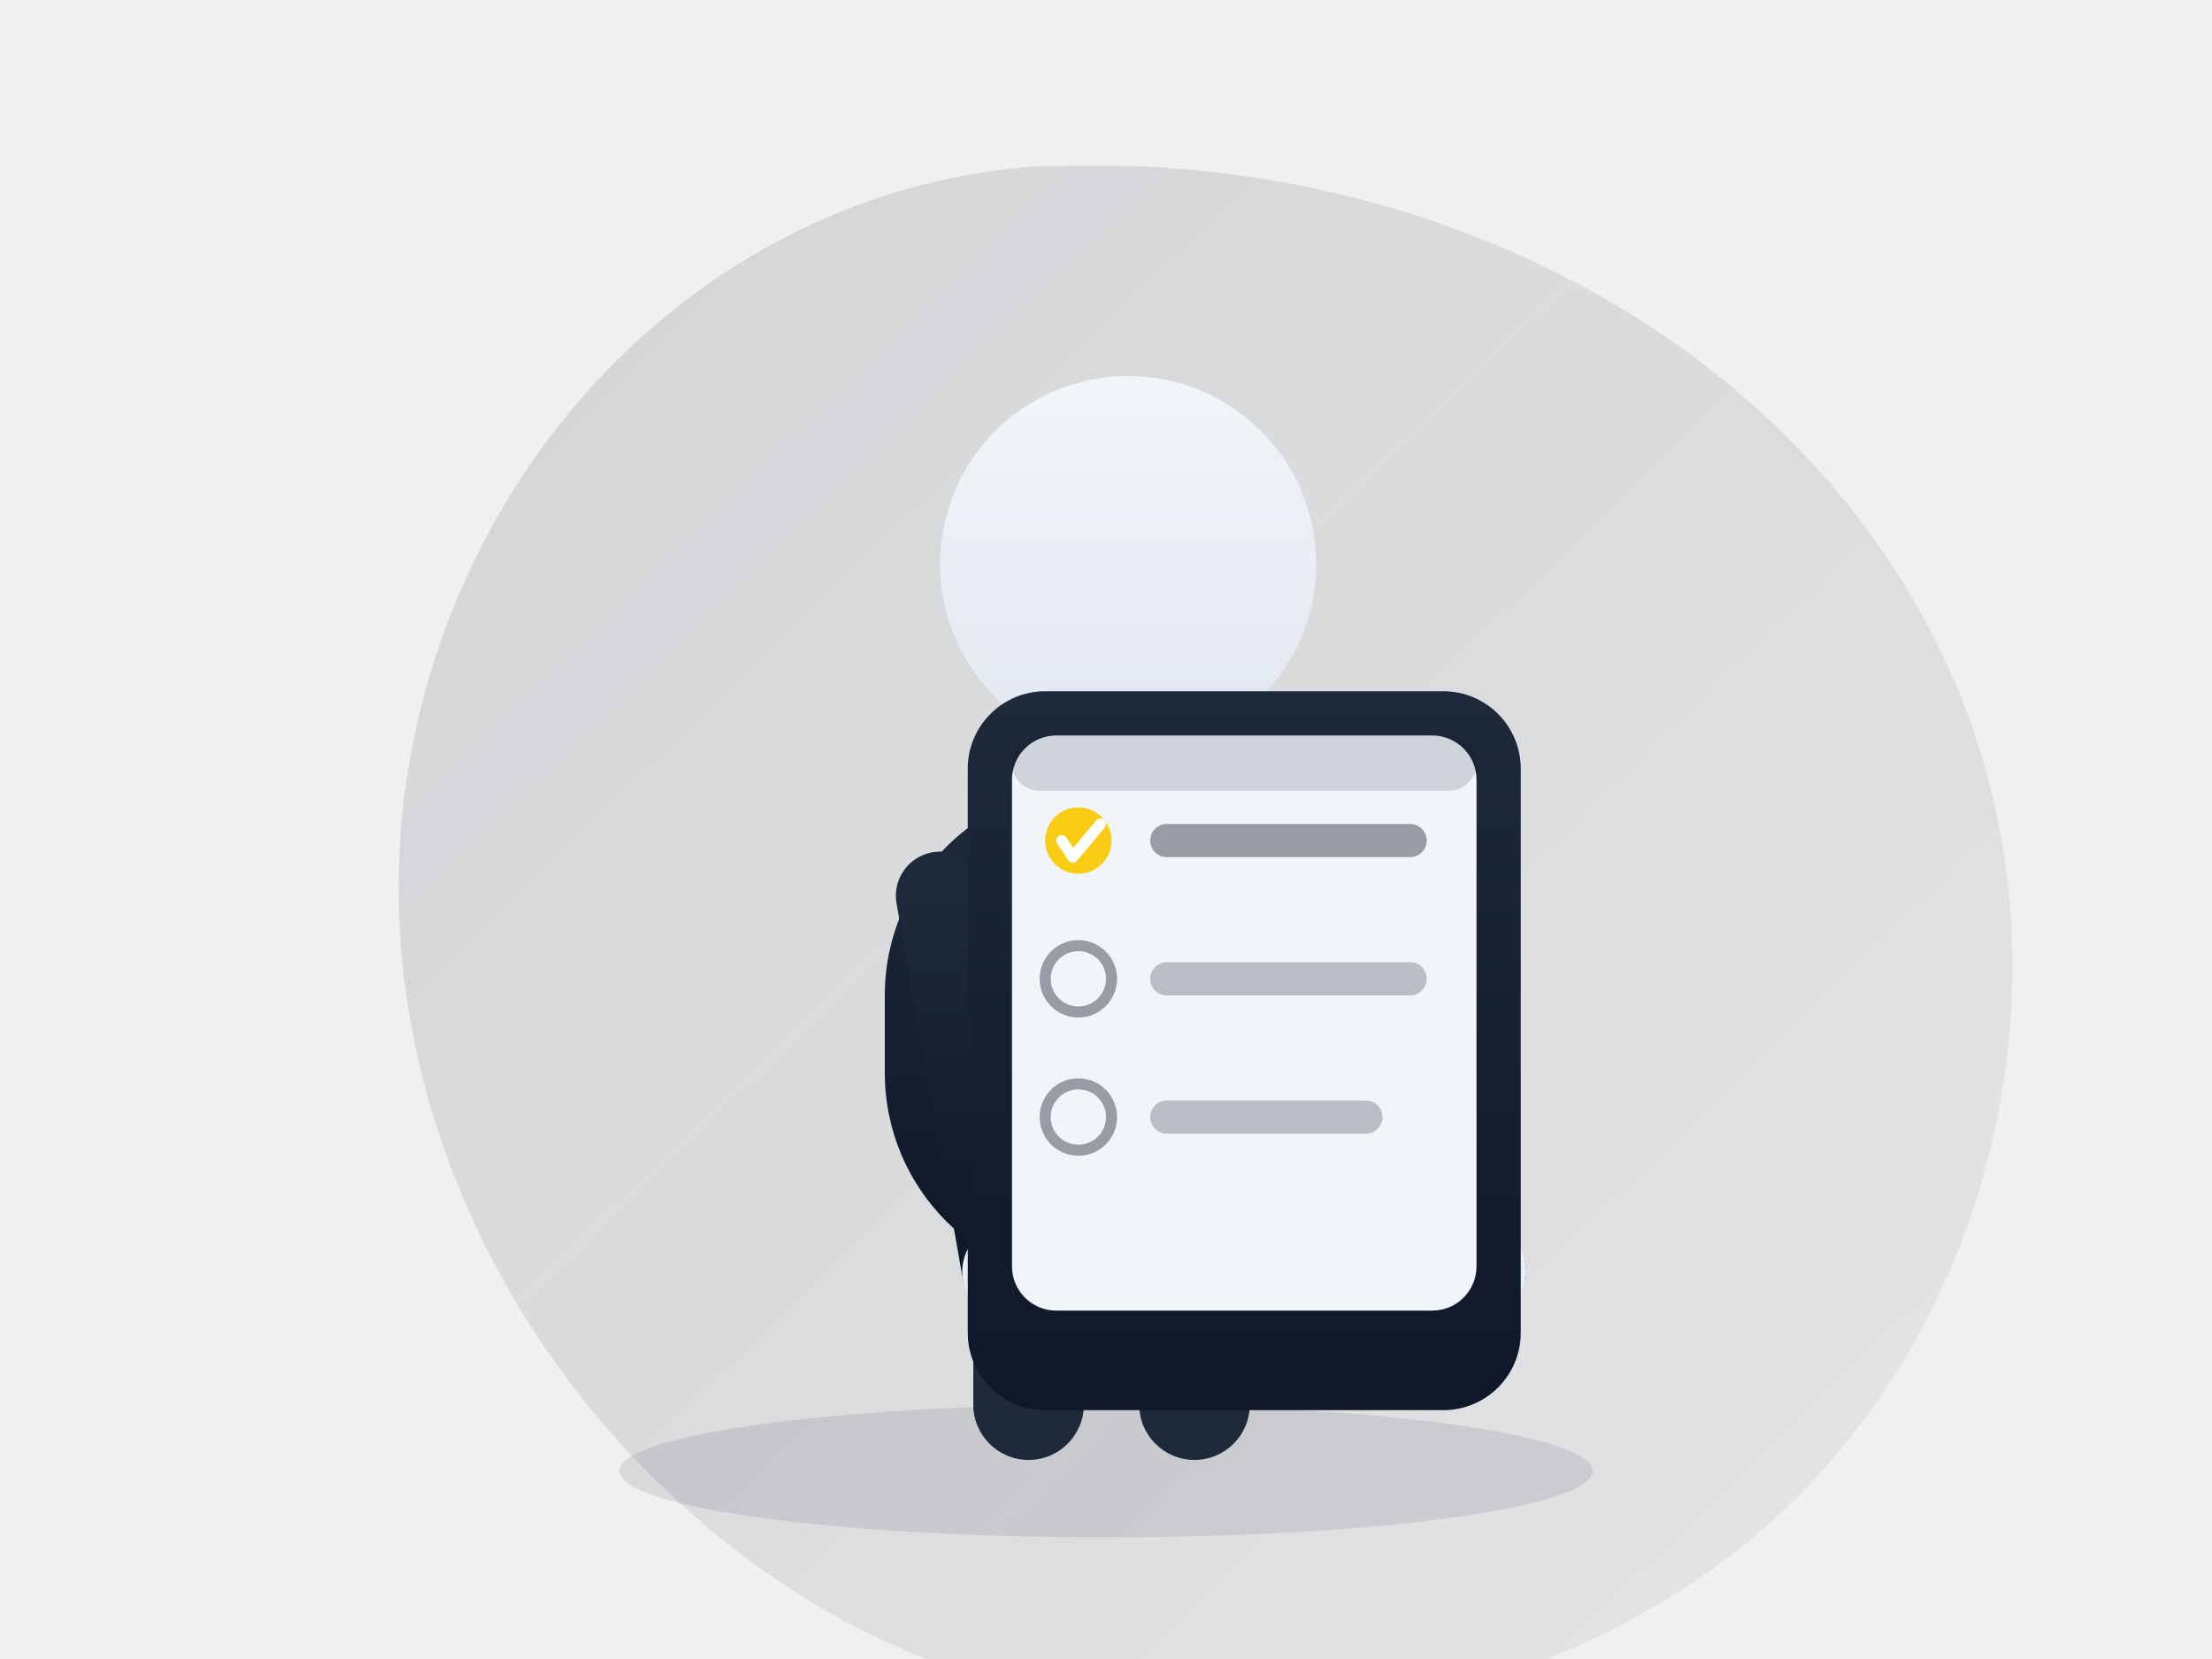
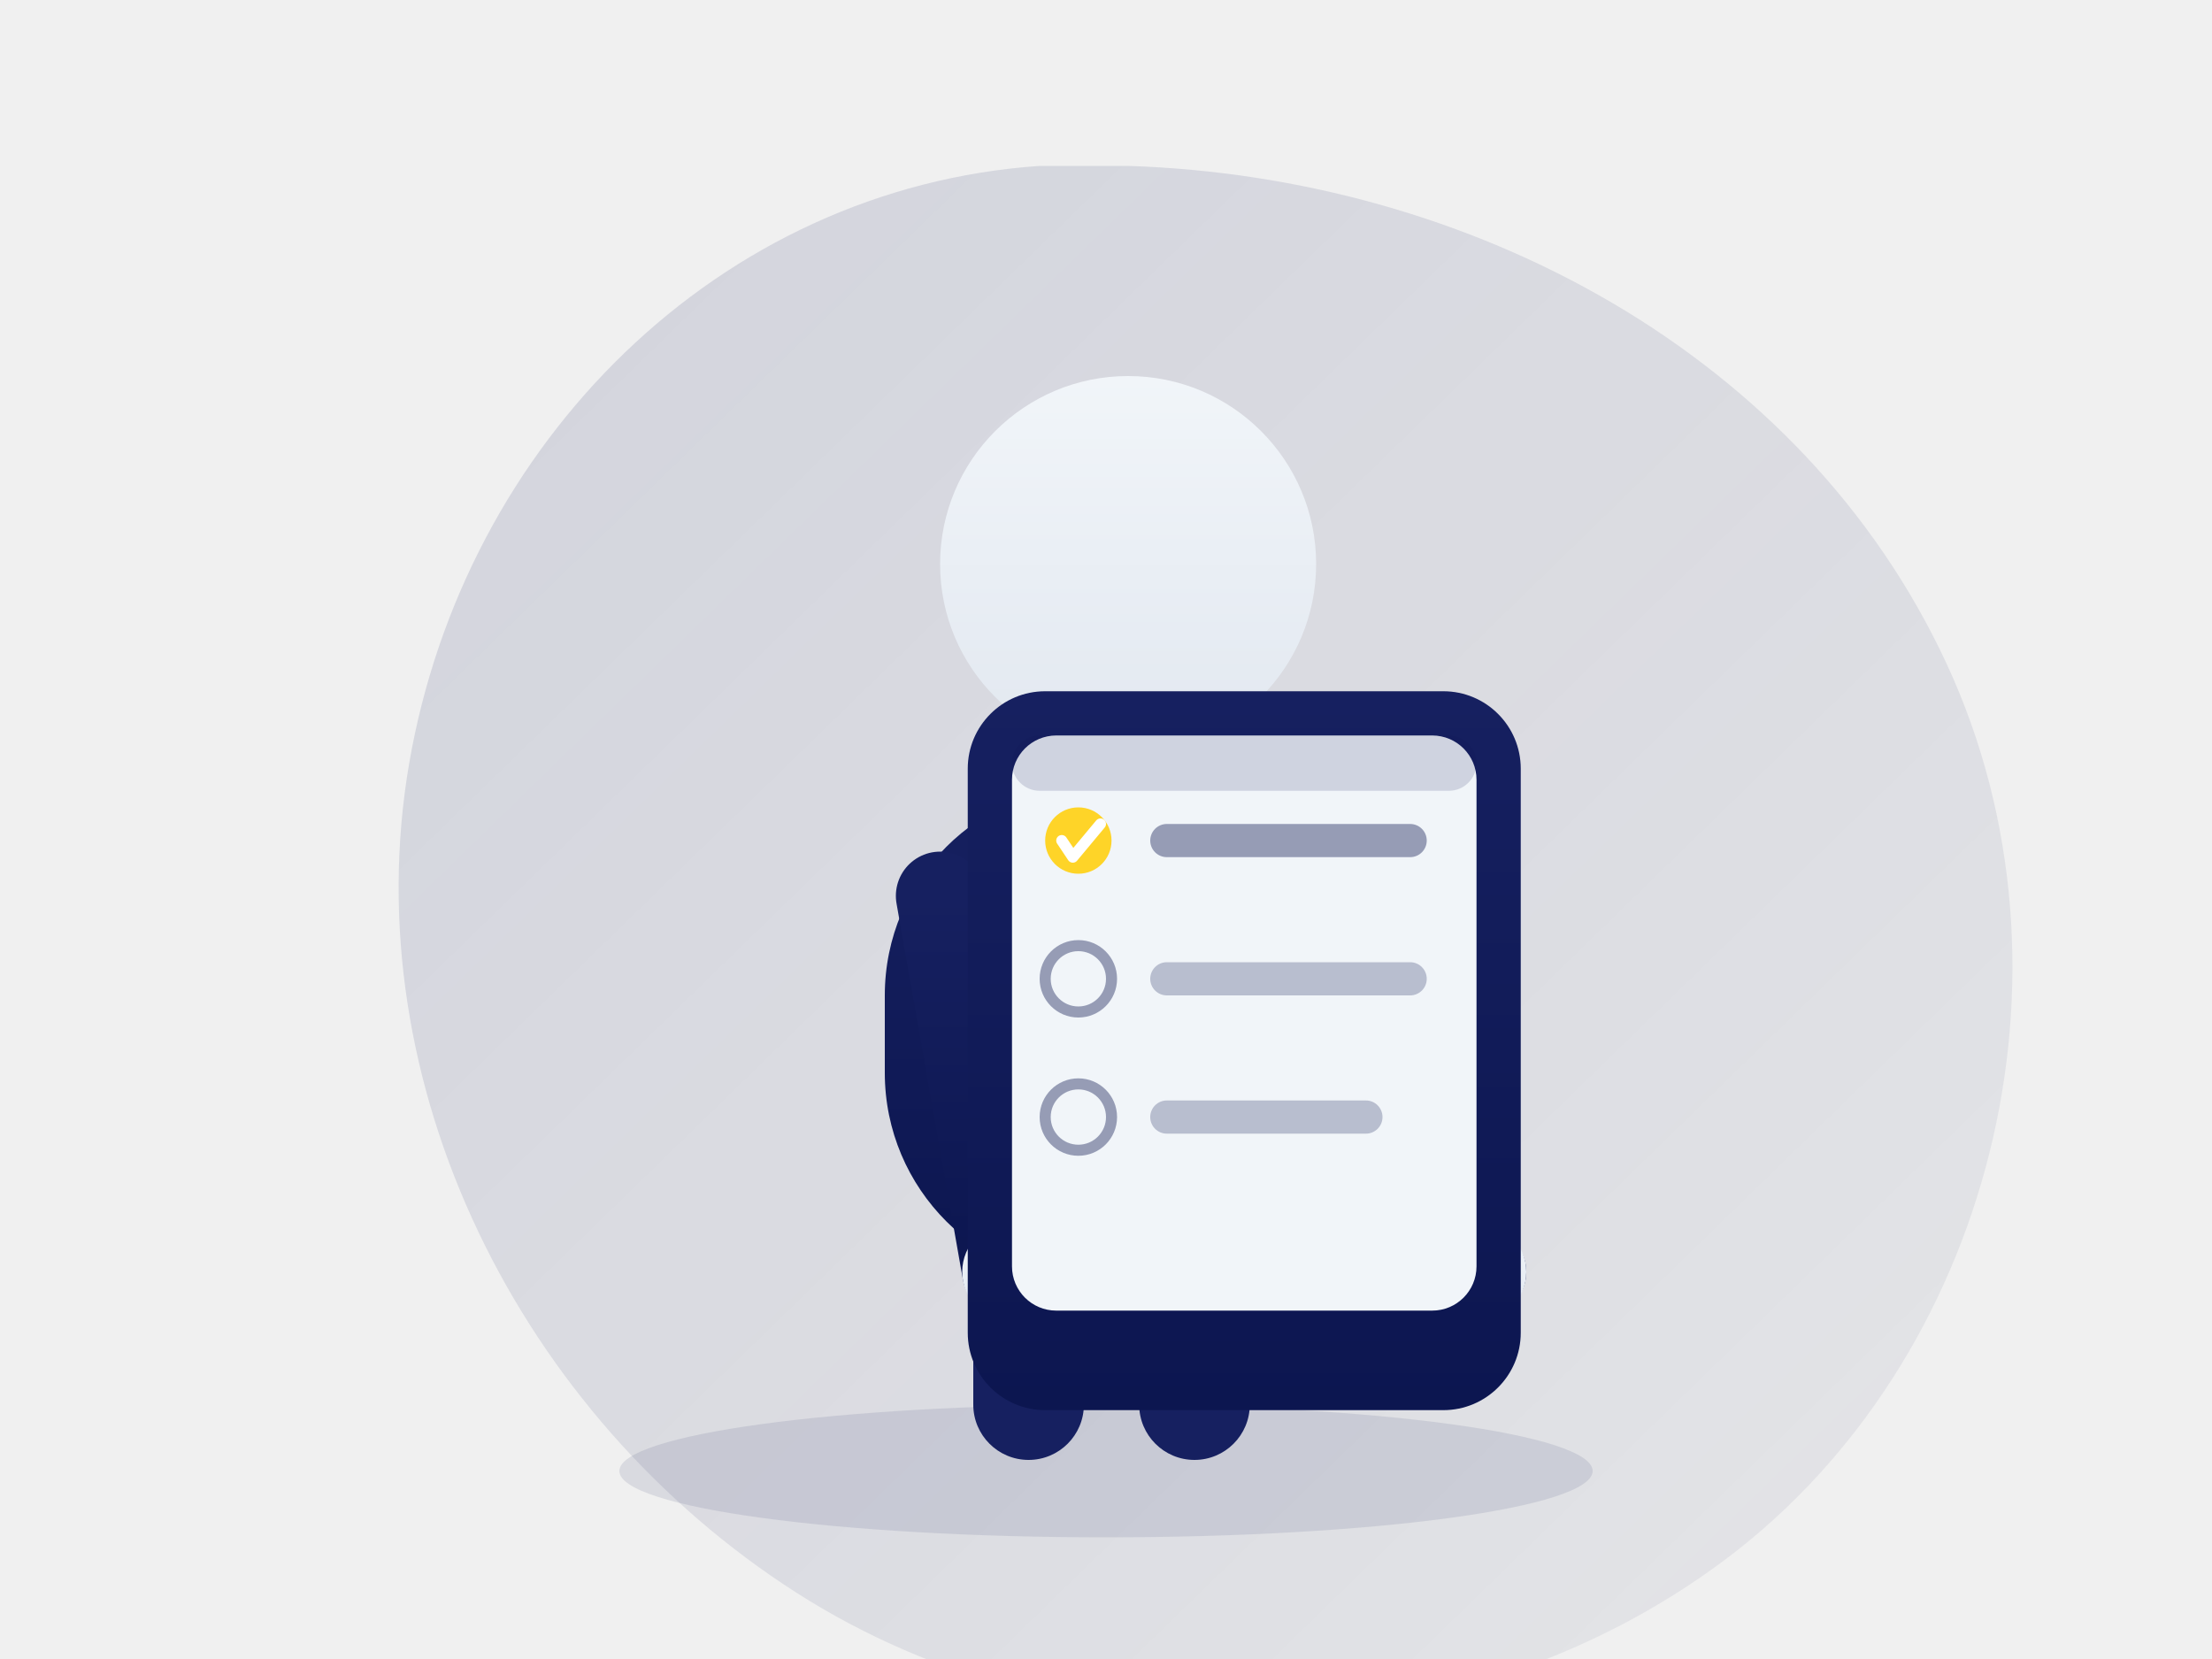
<svg xmlns="http://www.w3.org/2000/svg" viewBox="0 0 400 300" role="img">
  <defs>
    <linearGradient id="mbd-mechanic-using-tablet-blob" x1="0" y1="0" x2="1" y2="1">
-       <stop offset="0%" stop-color="#1e293b" stop-opacity="0.14" />
-       <stop offset="100%" stop-color="#0f172a" stop-opacity="0.05" />
+       <stop offset="0%" stop-color="#162060" stop-opacity="0.14" />
+       <stop offset="100%" stop-color="#0C1650" stop-opacity="0.05" />
    </linearGradient>
    <linearGradient id="mbd-mechanic-using-tablet-jumpsuit" x1="0" y1="0" x2="0" y2="1">
-       <stop offset="0%" stop-color="#1e293b" />
-       <stop offset="100%" stop-color="#0f172a" />
+       <stop offset="0%" stop-color="#162060" />
+       <stop offset="100%" stop-color="#0C1650" />
    </linearGradient>
    <linearGradient id="mbd-mechanic-using-tablet-skin" x1="0" y1="0" x2="0" y2="1">
      <stop offset="0%" stop-color="#f1f5f9" />
      <stop offset="100%" stop-color="#e2e8f0" />
    </linearGradient>
    <linearGradient id="mbd-mechanic-using-tablet-case" x1="0" y1="0" x2="0" y2="1">
-       <stop offset="0%" stop-color="#1e293b" />
-       <stop offset="100%" stop-color="#0f172a" />
+       <stop offset="0%" stop-color="#162060" />
+       <stop offset="100%" stop-color="#0C1650" />
    </linearGradient>
  </defs>
  <g id="backdrop">
    <path fill="url(#mbd-mechanic-using-tablet-blob)" d="M204 30c62 2 122 34 148 90 26 56 8 126-40 162-48 36-118 38-168 6-50-32-80-92-70-150 10-58 56-104 114-108 5 0 11 0 16 0Z" />
  </g>
  <g id="shadow">
-     <ellipse cx="200" cy="266" rx="88" ry="12" fill="#0f172a" opacity="0.1" />
+     <ellipse cx="200" cy="266" rx="88" ry="12" fill="#0C1650" opacity="0.1" />
  </g>
  <g id="figure">
    <g id="legs">
-       <rect x="176" y="218" width="20" height="46" rx="10" fill="#1e293b" />
-       <rect x="206" y="218" width="20" height="46" rx="10" fill="#1e293b" />
+       <rect x="176" y="218" width="20" height="46" rx="10" fill="#162060" />
+       <rect x="206" y="218" width="20" height="46" rx="10" fill="#162060" />
    </g>
    <g id="torso">
      <rect x="160" y="142" width="88" height="90" rx="38" fill="url(#mbd-mechanic-using-tablet-jumpsuit)" />
    </g>
    <g id="chest-badge">
-       <rect x="190" y="170" width="28" height="20" rx="7" fill="#facc15" />
-       <circle cx="204" cy="180" r="4" fill="#eab308" />
+       <rect x="190" y="170" width="28" height="20" rx="7" fill="#FED428" />
+       <circle cx="204" cy="180" r="4" fill="#FED428" />
    </g>
    <g id="neck">
      <rect x="192" y="128" width="24" height="18" rx="6" fill="url(#mbd-mechanic-using-tablet-skin)" />
    </g>
    <g id="head">
      <circle cx="204" cy="102" r="34" fill="url(#mbd-mechanic-using-tablet-skin)" />
    </g>
    <g id="arms">
      <path d="M170 162 L182 230" stroke="url(#mbd-mechanic-using-tablet-jumpsuit)" stroke-width="16" stroke-linecap="round" fill="none" />
      <path d="M234 162 L268 230" stroke="url(#mbd-mechanic-using-tablet-jumpsuit)" stroke-width="16" stroke-linecap="round" fill="none" />
      <circle cx="183" cy="230" r="9" fill="url(#mbd-mechanic-using-tablet-skin)" />
      <circle cx="267" cy="230" r="9" fill="url(#mbd-mechanic-using-tablet-skin)" />
    </g>
  </g>
  <g id="tablet">
    <rect x="175" y="125" width="100" height="130" rx="14" fill="url(#mbd-mechanic-using-tablet-case)" />
    <rect x="183" y="133" width="84" height="104" rx="8" fill="#f1f5f9" />
-     <rect x="183" y="133" width="84" height="10" rx="5" fill="#0f172a" opacity="0.15" />
+     <rect x="183" y="133" width="84" height="10" rx="5" fill="#0C1650" opacity="0.15" />
    <g id="job-row-done">
-       <circle cx="195" cy="152" r="6" fill="#facc15" />
+       <circle cx="195" cy="152" r="6" fill="#FED428" />
      <path d="M192 152l2 3 5-6" stroke="#ffffff" stroke-width="2" fill="none" stroke-linecap="round" stroke-linejoin="round" />
-       <rect x="208" y="149" width="50" height="6" rx="3" fill="#0f172a" opacity="0.4" />
+       <rect x="208" y="149" width="50" height="6" rx="3" fill="#0C1650" opacity="0.4" />
    </g>
    <g id="job-row-pending-1">
-       <circle cx="195" cy="177" r="6" fill="none" stroke="#0f172a" stroke-width="2" opacity="0.4" />
-       <rect x="208" y="174" width="50" height="6" rx="3" fill="#0f172a" opacity="0.25" />
+       <circle cx="195" cy="177" r="6" fill="none" stroke="#0C1650" stroke-width="2" opacity="0.4" />
+       <rect x="208" y="174" width="50" height="6" rx="3" fill="#0C1650" opacity="0.25" />
    </g>
    <g id="job-row-pending-2">
-       <circle cx="195" cy="202" r="6" fill="none" stroke="#0f172a" stroke-width="2" opacity="0.4" />
-       <rect x="208" y="199" width="42" height="6" rx="3" fill="#0f172a" opacity="0.25" />
+       <circle cx="195" cy="202" r="6" fill="none" stroke="#0C1650" stroke-width="2" opacity="0.4" />
+       <rect x="208" y="199" width="42" height="6" rx="3" fill="#0C1650" opacity="0.25" />
    </g>
  </g>
</svg>
